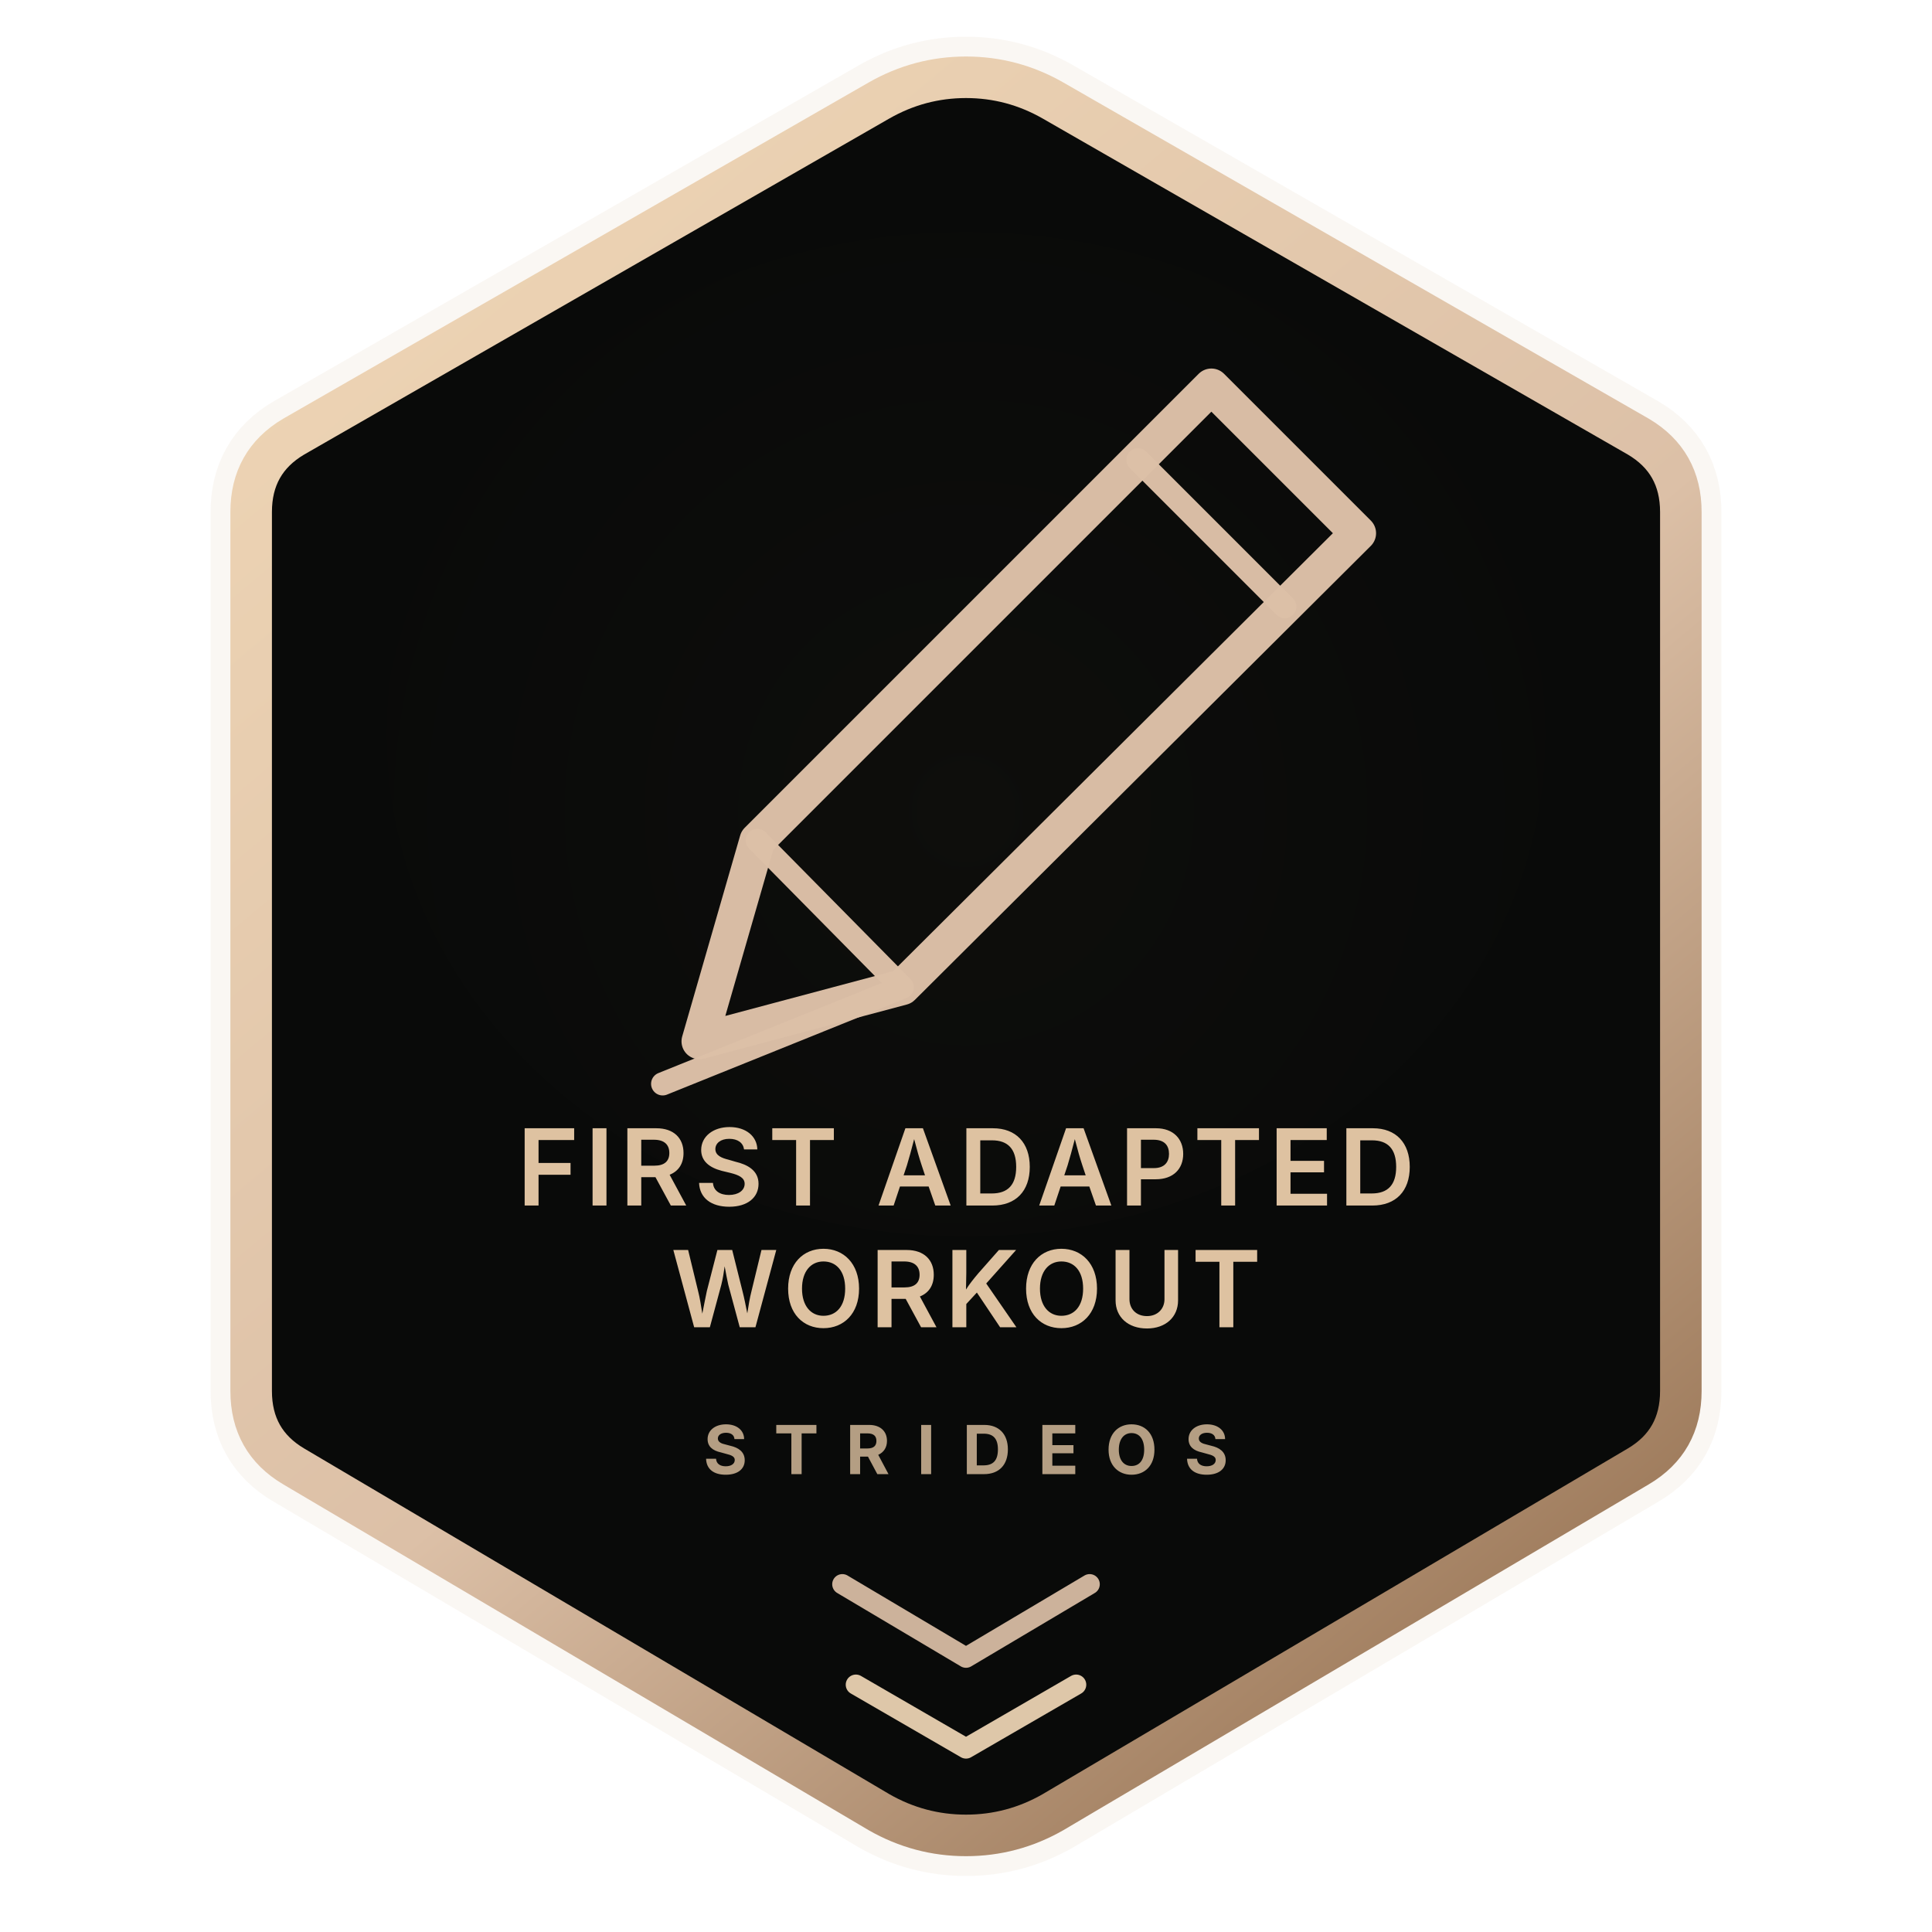
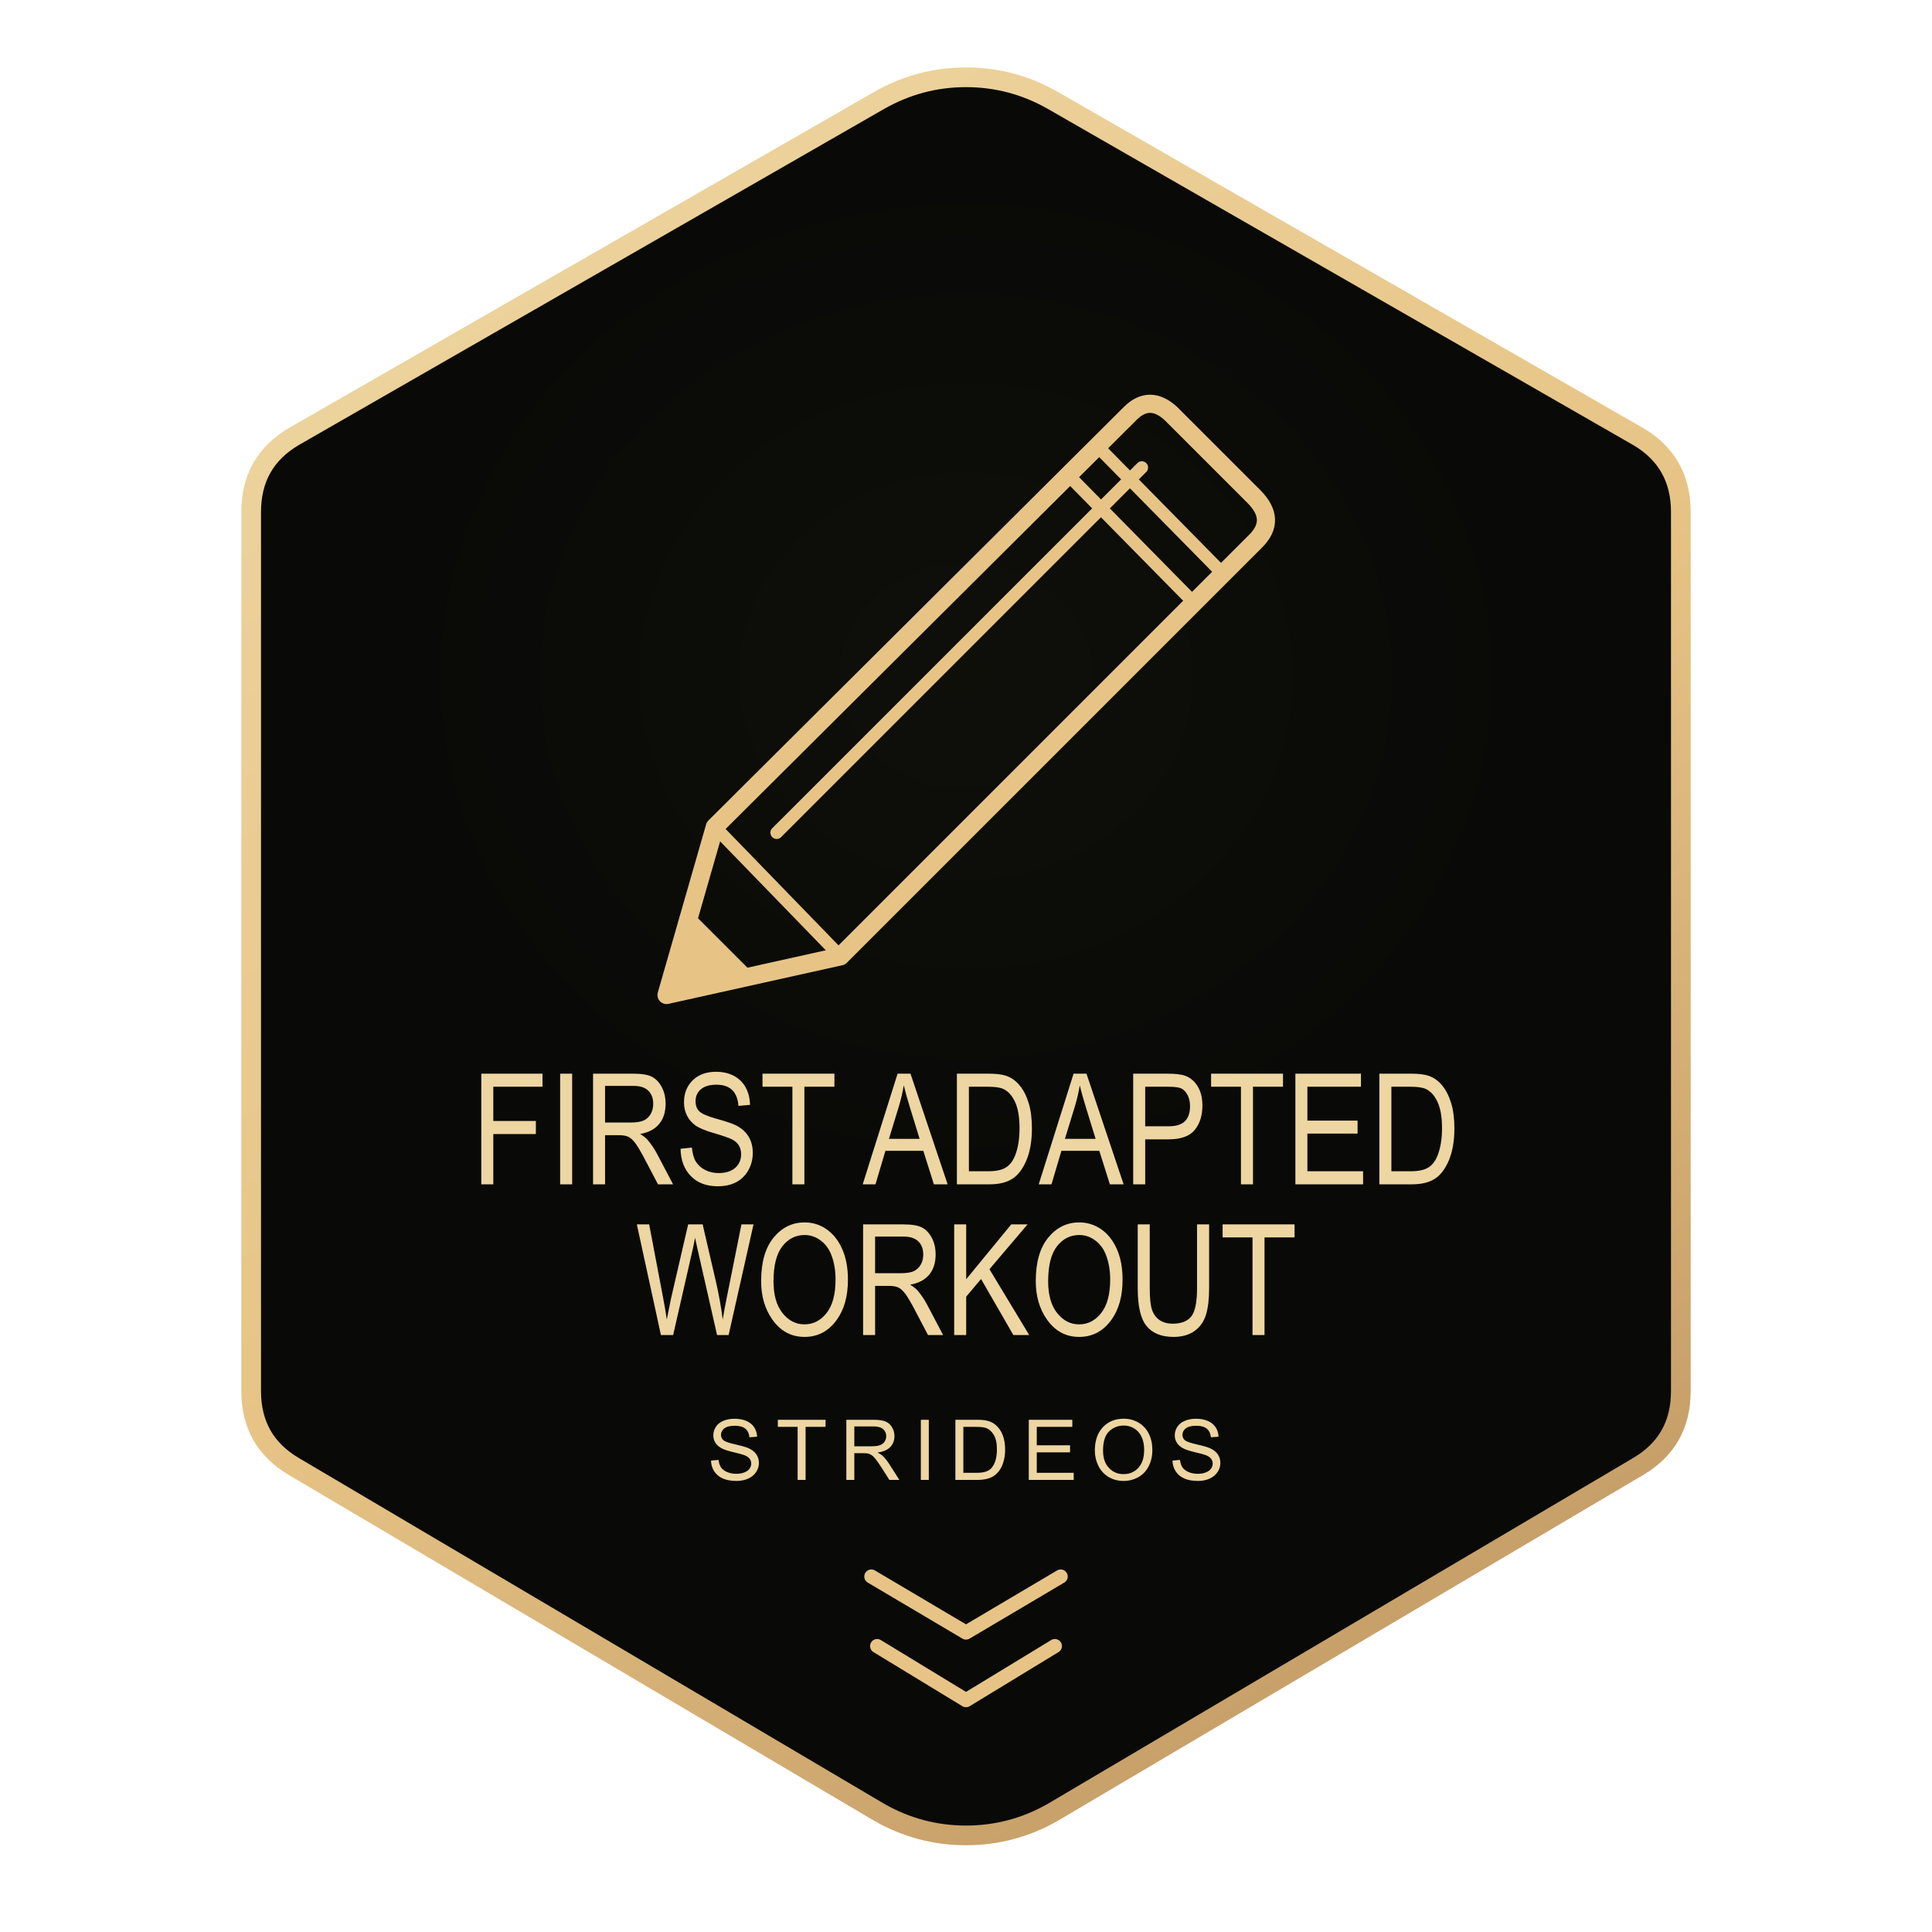
<svg xmlns="http://www.w3.org/2000/svg" width="100" height="100" viewBox="0 0 100 100" fill="none" role="img" aria-label="First Adapted Workout achievement. Unlocked.">
  <defs>
-     <linearGradient id="firsts-first-adapted-workout-unlocked-edge" x1="14" y1="7" x2="86" y2="93" gradientUnits="userSpaceOnUse">
-       <stop offset="0" stop-color="#F0D7B6" />
-       <stop offset="0.54" stop-color="#DCC0A7" />
-       <stop offset="1" stop-color="#8D6847" />
+     <linearGradient id="firsts-first-adapted-workout-unlocked-edge" x1="20" y1="4" x2="80" y2="95" gradientUnits="userSpaceOnUse">
+       <stop stop-color="#EED6A2" />
+       <stop offset=".5" stop-color="#E7C486" />
+       <stop offset="1" stop-color="#BD9560" />
    </linearGradient>
-     <radialGradient id="firsts-first-adapted-workout-unlocked-glow" cx="0" cy="0" r="1" gradientUnits="userSpaceOnUse" gradientTransform="translate(50 42) rotate(90) scale(35 34)">
-       <stop offset="0" stop-color="#C79C70" stop-opacity="0.22" />
-       <stop offset="0.64" stop-color="#C79C70" stop-opacity="0.08" />
-       <stop offset="1" stop-color="#C79C70" stop-opacity="0" />
+     <radialGradient id="firsts-first-adapted-workout-unlocked-ambient">
+       <stop stop-color="#E7C486" stop-opacity=".025" />
+       <stop offset="1" stop-color="#E7C486" stop-opacity="0" />
    </radialGradient>
  </defs>
-   <path d="M50 4 Q52.4 4 54.5 5.2 L84.8 22.6 Q87 23.9 87 26.5 L87 72 Q87 74.6 84.8 75.9 L54.5 93.8 Q52.4 95 50 95 Q47.6 95 45.5 93.8 L15.2 75.9 Q13 74.6 13 72 L13 26.5 Q13 23.9 15.2 22.6 L45.5 5.2 Q47.6 4 50 4 Z" fill="none" stroke="#C79C70" stroke-width="4.2" stroke-linejoin="round" stroke-opacity="0.08" />
-   <path d="M50 4 Q52.4 4 54.5 5.2 L84.8 22.6 Q87 23.9 87 26.5 L87 72 Q87 74.6 84.8 75.9 L54.5 93.8 Q52.4 95 50 95 Q47.6 95 45.5 93.8 L15.2 75.9 Q13 74.6 13 72 L13 26.5 Q13 23.9 15.2 22.6 L45.5 5.2 Q47.6 4 50 4 Z" fill="#090A09" fill-opacity="1" stroke="url(#firsts-first-adapted-workout-unlocked-edge)" stroke-width="2.15" stroke-linejoin="round" stroke-opacity="1" />
-   <ellipse cx="50" cy="38" rx="30" ry="26" fill="url(#firsts-first-adapted-workout-unlocked-glow)" opacity="0.11" />
-   <g>
-     <path d="M36.2 53.9 L39.2 43.5 L62.7 20 L70.3 27.6 L46.7 51.1 Z" fill="none" stroke="#DCC0A7" stroke-width="1.85" stroke-linecap="round" stroke-linejoin="round" stroke-opacity="0.98" />
-     <path d="M58.9 23.8 L66.5 31.4 M39.2 43.5 L46.7 51.1 M34.3 56.1 L46.7 51.1" fill="none" stroke="#DCC0A7" stroke-width="1.2" stroke-linecap="round" stroke-linejoin="round" stroke-opacity="0.98" />
+   <path d="M50 4 Q52.4 4 54.5 5.2 L84.8 22.6 Q87 23.9 87 26.5 L87 72 Q87 74.6 84.8 75.9 L54.5 93.8 Q52.4 95 50 95 Q47.6 95 45.5 93.8 L15.2 75.9 Q13 74.6 13 72 L13 26.5 Q13 23.9 15.2 22.6 L45.5 5.2 Q47.6 4 50 4 Z" fill="#090A07" fill-opacity="1" stroke="url(#firsts-first-adapted-workout-unlocked-edge)" stroke-width="1.02" stroke-linejoin="round" />
+   <ellipse cx="50" cy="35" rx="30" ry="27" fill="url(#firsts-first-adapted-workout-unlocked-ambient)" />
+   <g transform="translate(-1.5 -1)">
+     <g data-glyph="adaptation-pencil" stroke="#E7C486" stroke-linecap="round" stroke-linejoin="round" stroke-width=".94">
+       <path d="M36 52.5 L38.5 43.8 L60 22.4 Q61 21.4 62.1 22.4 L66.4 26.7 Q67.6 27.9 66.5 29 L45 50.5 Z" />
+       <path d="M58.3 24.1 L64.8 30.7 M56.8 25.6 L63.3 32.2 M38.5 43.8 L45 50.5 M41.7 44.1 L60.6 25.2" stroke-width=".65" />
+       <path d="M36 52.5 L37.3 48.2 L40.3 51.2 Z" fill="#E7C486" stroke="none" />
+     </g>
  </g>
-   <text x="50" y="62.4" text-anchor="middle" font-family="'Avenir Next', Inter, Arial, sans-serif" font-size="5.5" font-weight="600" letter-spacing="0.28" fill="#E4C8A6" fill-opacity="0.97">FIRST ADAPTED</text>
-   <text x="50" y="68.7" text-anchor="middle" font-family="'Avenir Next', Inter, Arial, sans-serif" font-size="5.5" font-weight="600" letter-spacing="0.28" fill="#E4C8A6" fill-opacity="0.97">WORKOUT</text>
-   <text x="50" y="76.3" text-anchor="middle" font-family="'Avenir Next', Inter, Arial, sans-serif" font-size="3.5" font-weight="700" letter-spacing="1.38" fill="#E4C8A6" fill-opacity="0.78">STRIDEOS</text>
-   <path d="M43.6 82 L50 85.8 L56.4 82" fill="none" stroke="#DCC0A7" stroke-width="1.05" stroke-linecap="round" stroke-linejoin="round" stroke-opacity="0.92" />
-   <path d="M44.3 87.2 L50 90.5 L55.7 87.2" fill="none" stroke="#F0D7B6" stroke-width="1.05" stroke-linecap="round" stroke-linejoin="round" stroke-opacity="0.92" />
+   <g data-title="First Adapted Workout">
+     <path data-text="FIRST ADAPTED" fill="#EED6A2" stroke="none" d="M24.912 61.3L24.912 55.573L28.08 55.573L28.08 56.249L25.533 56.249L25.533 58.022L27.736 58.022L27.736 58.698L25.533 58.698L25.533 61.3ZM28.994 61.3L28.994 55.573L29.615 55.573L29.615 61.3ZM30.697 61.3L30.697 55.573L32.779 55.573C33.214 55.573 33.535 55.627 33.742 55.733C33.949 55.84 34.119 56.018 34.252 56.267C34.385 56.516 34.451 56.804 34.451 57.132C34.451 57.564 34.338 57.915 34.113 58.183C33.888 58.451 33.561 58.622 33.131 58.694C33.305 58.799 33.438 58.904 33.529 59.011C33.714 59.229 33.877 59.473 34.018 59.741L34.838 61.3L34.057 61.3L33.432 60.108C33.189 59.643 33.006 59.329 32.883 59.167C32.759 59.006 32.639 58.897 32.523 58.841C32.407 58.785 32.245 58.757 32.037 58.757L31.318 58.757L31.318 61.3ZM31.318 58.101L32.654 58.101C32.946 58.101 33.167 58.065 33.318 57.995C33.469 57.925 33.589 57.814 33.678 57.663C33.766 57.512 33.811 57.336 33.811 57.136C33.811 56.847 33.726 56.62 33.557 56.454C33.387 56.289 33.136 56.206 32.803 56.206L31.318 56.206ZM35.225 59.46L35.811 59.397C35.842 59.713 35.913 59.958 36.023 60.134C36.134 60.31 36.292 60.451 36.498 60.558C36.704 60.665 36.936 60.718 37.193 60.718C37.563 60.718 37.85 60.627 38.055 60.446C38.259 60.266 38.361 60.03 38.361 59.741C38.361 59.572 38.324 59.424 38.25 59.298C38.176 59.172 38.063 59.068 37.914 58.987C37.764 58.907 37.44 58.793 36.943 58.647C36.5 58.518 36.186 58.386 35.998 58.253C35.811 58.12 35.665 57.952 35.561 57.747C35.456 57.543 35.404 57.312 35.404 57.054C35.404 56.59 35.554 56.211 35.854 55.917C36.153 55.623 36.557 55.476 37.064 55.476C37.413 55.476 37.719 55.545 37.98 55.683C38.242 55.821 38.445 56.019 38.59 56.276C38.734 56.534 38.812 56.838 38.822 57.187L38.225 57.241C38.193 56.869 38.082 56.593 37.891 56.413C37.699 56.233 37.43 56.144 37.084 56.144C36.732 56.144 36.464 56.223 36.279 56.38C36.094 56.538 36.002 56.741 36.002 56.991C36.002 57.223 36.069 57.403 36.205 57.53C36.34 57.658 36.645 57.787 37.119 57.917C37.583 58.045 37.908 58.155 38.096 58.249C38.382 58.395 38.598 58.587 38.744 58.825C38.89 59.063 38.963 59.348 38.963 59.679C38.963 60.007 38.886 60.306 38.732 60.575C38.579 60.845 38.37 61.05 38.105 61.19C37.841 61.331 37.522 61.401 37.15 61.401C36.569 61.401 36.106 61.227 35.762 60.878C35.417 60.529 35.237 60.057 35.225 59.46ZM41.014 61.3L41.014 56.249L39.467 56.249L39.467 55.573L43.189 55.573L43.189 56.249L41.635 56.249L41.635 61.3ZM44.654 61.3L46.459 55.573L47.127 55.573L49.049 61.3L48.338 61.3L47.791 59.565L45.83 59.565L45.314 61.3ZM46.01 58.948L47.6 58.948L47.111 57.362C46.96 56.875 46.85 56.479 46.779 56.175C46.719 56.542 46.635 56.907 46.525 57.269ZM49.529 61.3L49.529 55.573L51.15 55.573C51.551 55.573 51.856 55.608 52.064 55.679C52.338 55.77 52.575 55.937 52.775 56.179C52.976 56.421 53.132 56.727 53.244 57.095C53.356 57.463 53.412 57.9 53.412 58.405C53.412 59.054 53.317 59.604 53.127 60.056C52.937 60.508 52.692 60.828 52.395 61.017C52.096 61.206 51.706 61.3 51.225 61.3ZM50.15 60.624L51.15 60.624C51.554 60.624 51.86 60.559 52.068 60.427C52.276 60.295 52.437 60.084 52.549 59.792C52.697 59.404 52.771 58.939 52.771 58.397C52.771 57.817 52.692 57.36 52.535 57.028C52.377 56.696 52.175 56.475 51.928 56.362C51.761 56.287 51.497 56.249 51.135 56.249L50.15 56.249ZM53.764 61.3L55.568 55.573L56.236 55.573L58.158 61.3L57.447 61.3L56.9 59.565L54.939 59.565L54.424 61.3ZM55.119 58.948L56.709 58.948L56.221 57.362C56.069 56.875 55.959 56.479 55.889 56.175C55.829 56.542 55.744 56.907 55.635 57.269ZM58.654 61.3L58.654 55.573L60.424 55.573C60.84 55.573 61.147 55.61 61.346 55.683C61.616 55.782 61.833 55.965 61.994 56.233C62.155 56.502 62.236 56.831 62.236 57.222C62.236 57.737 62.104 58.158 61.842 58.483C61.579 58.809 61.124 58.972 60.479 58.972L59.275 58.972L59.275 61.3ZM59.275 58.296L60.49 58.296C60.873 58.296 61.153 58.209 61.33 58.036C61.507 57.863 61.596 57.602 61.596 57.253C61.596 57.026 61.552 56.833 61.465 56.671C61.377 56.51 61.272 56.399 61.148 56.339C61.024 56.279 60.801 56.249 60.479 56.249L59.275 56.249ZM64.232 61.3L64.232 56.249L62.686 56.249L62.686 55.573L66.408 55.573L66.408 56.249L64.854 56.249L64.854 61.3ZM67.049 61.3L67.049 55.573L70.443 55.573L70.443 56.249L67.67 56.249L67.67 58.003L70.268 58.003L70.268 58.675L67.67 58.675L67.67 60.624L70.553 60.624L70.553 61.3ZM71.396 61.3L71.396 55.573L73.018 55.573C73.418 55.573 73.723 55.608 73.932 55.679C74.205 55.77 74.442 55.937 74.643 56.179C74.843 56.421 74.999 56.727 75.111 57.095C75.223 57.463 75.279 57.9 75.279 58.405C75.279 59.054 75.184 59.604 74.994 60.056C74.804 60.508 74.56 60.828 74.262 61.017C73.963 61.206 73.573 61.3 73.092 61.3ZM72.018 60.624L73.018 60.624C73.421 60.624 73.727 60.559 73.936 60.427C74.144 60.295 74.304 60.084 74.416 59.792C74.564 59.404 74.639 58.939 74.639 58.397C74.639 57.817 74.56 57.36 74.402 57.028C74.245 56.696 74.042 56.475 73.795 56.362C73.628 56.287 73.364 56.249 73.002 56.249L72.018 56.249ZM24.361 53.815" />
+     <path data-text="WORKOUT" fill="#EED6A2" stroke="none" d="M34.209 69.1L32.963 63.374L33.6 63.374L34.314 67.127C34.39 67.513 34.456 67.904 34.514 68.299L34.725 67.241L35.619 63.374L36.369 63.374L37.041 66.272C37.205 66.978 37.327 67.654 37.408 68.299C37.468 67.927 37.545 67.512 37.639 67.053L38.377 63.374L39.002 63.374L37.713 69.1L37.115 69.1L36.123 64.737L35.975 64.065C35.93 64.315 35.885 64.539 35.838 64.737L34.842 69.1ZM39.396 66.311C39.396 65.334 39.611 64.584 40.041 64.059C40.471 63.535 41.006 63.272 41.646 63.272C42.061 63.272 42.438 63.389 42.779 63.624C43.12 63.858 43.391 64.199 43.59 64.645C43.789 65.092 43.889 65.624 43.889 66.241C43.889 67.09 43.696 67.781 43.311 68.315C42.886 68.904 42.33 69.198 41.643 69.198C40.95 69.198 40.393 68.896 39.971 68.292C39.588 67.745 39.396 67.084 39.396 66.311ZM40.037 66.323C40.037 67.029 40.192 67.576 40.504 67.965C40.815 68.355 41.193 68.549 41.639 68.549C42.094 68.549 42.477 68.353 42.785 67.959C43.094 67.566 43.248 66.988 43.248 66.225C43.248 65.733 43.168 65.293 43.01 64.905C42.887 64.608 42.703 64.371 42.457 64.192C42.211 64.014 41.942 63.924 41.65 63.924C41.182 63.924 40.795 64.12 40.492 64.51C40.188 64.901 40.037 65.505 40.037 66.323ZM44.674 69.1L44.674 63.374L46.756 63.374C47.19 63.374 47.512 63.427 47.719 63.534C47.926 63.641 48.096 63.818 48.229 64.067C48.361 64.316 48.428 64.604 48.428 64.932C48.428 65.365 48.315 65.715 48.09 65.983C47.864 66.251 47.537 66.422 47.107 66.495C47.282 66.599 47.415 66.705 47.506 66.811C47.69 67.03 47.854 67.273 47.994 67.542L48.814 69.1L48.033 69.1L47.408 67.909C47.166 67.443 46.983 67.129 46.859 66.967C46.735 66.806 46.616 66.697 46.5 66.641C46.384 66.585 46.222 66.557 46.014 66.557L45.295 66.557L45.295 69.1ZM45.295 65.901L46.631 65.901C46.922 65.901 47.144 65.866 47.295 65.795C47.446 65.725 47.565 65.615 47.654 65.463C47.743 65.312 47.787 65.137 47.787 64.936C47.787 64.647 47.702 64.42 47.533 64.254C47.364 64.089 47.112 64.006 46.779 64.006L45.295 64.006ZM49.389 69.1L49.389 63.374L50.01 63.374L50.01 66.213L52.342 63.374L53.186 63.374L51.213 65.694L53.271 69.1L52.451 69.1L50.779 66.202L50.01 67.116L50.01 69.1ZM53.611 66.311C53.611 65.334 53.826 64.584 54.256 64.059C54.686 63.535 55.221 63.272 55.861 63.272C56.275 63.272 56.653 63.389 56.994 63.624C57.335 63.858 57.605 64.199 57.805 64.645C58.004 65.092 58.104 65.624 58.104 66.241C58.104 67.09 57.911 67.781 57.525 68.315C57.101 68.904 56.545 69.198 55.857 69.198C55.165 69.198 54.607 68.896 54.186 68.292C53.803 67.745 53.611 67.084 53.611 66.311ZM54.252 66.323C54.252 67.029 54.407 67.576 54.719 67.965C55.03 68.355 55.408 68.549 55.854 68.549C56.309 68.549 56.691 68.353 57 67.959C57.309 67.566 57.463 66.988 57.463 66.225C57.463 65.733 57.383 65.293 57.225 64.905C57.102 64.608 56.918 64.371 56.672 64.192C56.426 64.014 56.157 63.924 55.865 63.924C55.396 63.924 55.01 64.12 54.707 64.51C54.403 64.901 54.252 65.505 54.252 66.323ZM61.959 63.374L62.584 63.374L62.584 66.682C62.584 67.237 62.53 67.692 62.422 68.047C62.313 68.403 62.117 68.684 61.832 68.889C61.547 69.095 61.184 69.198 60.744 69.198C60.124 69.198 59.66 69.013 59.352 68.643C59.043 68.273 58.889 67.62 58.889 66.682L58.889 63.374L59.51 63.374L59.51 66.678C59.51 67.197 59.55 67.572 59.631 67.803C59.711 68.035 59.844 68.211 60.027 68.333C60.211 68.454 60.434 68.514 60.697 68.514C61.14 68.514 61.461 68.389 61.66 68.139C61.859 67.889 61.959 67.402 61.959 66.678ZM64.83 69.1L64.83 64.049L63.283 64.049L63.283 63.374L67.006 63.374L67.006 64.049L65.451 64.049L65.451 69.1ZM32.873 61.616" />
+   </g>
+   <g data-wordmark="STRIDEOS">
+     <path data-text="STRIDEOS" fill="#EED6A2" stroke="none" d="M36.802 75.6L37.191 75.565C37.209 75.721 37.251 75.85 37.318 75.95C37.385 76.049 37.49 76.129 37.632 76.192C37.774 76.253 37.934 76.284 38.111 76.284C38.268 76.284 38.407 76.26 38.527 76.213C38.646 76.167 38.736 76.103 38.794 76.022C38.854 75.94 38.884 75.851 38.884 75.754C38.884 75.657 38.855 75.572 38.798 75.499C38.742 75.426 38.649 75.365 38.519 75.315C38.436 75.283 38.25 75.232 37.964 75.165C37.678 75.096 37.477 75.031 37.363 74.969C37.214 74.891 37.104 74.795 37.031 74.68C36.958 74.564 36.921 74.435 36.921 74.292C36.921 74.134 36.965 73.987 37.054 73.85C37.144 73.713 37.274 73.61 37.445 73.54C37.617 73.469 37.807 73.434 38.017 73.434C38.248 73.434 38.451 73.471 38.626 73.545C38.803 73.62 38.939 73.729 39.035 73.874C39.129 74.018 39.18 74.182 39.187 74.364L38.792 74.393C38.771 74.197 38.7 74.048 38.578 73.948C38.455 73.848 38.274 73.797 38.035 73.797C37.785 73.797 37.602 73.843 37.488 73.934C37.375 74.025 37.318 74.135 37.318 74.264C37.318 74.376 37.358 74.468 37.439 74.54C37.518 74.613 37.725 74.687 38.06 74.762C38.395 74.838 38.625 74.904 38.75 74.961C38.93 75.045 39.064 75.151 39.15 75.28C39.237 75.408 39.281 75.555 39.281 75.721C39.281 75.887 39.233 76.043 39.138 76.19C39.043 76.336 38.906 76.45 38.728 76.532C38.551 76.612 38.352 76.653 38.13 76.653C37.848 76.653 37.611 76.612 37.421 76.53C37.231 76.448 37.082 76.325 36.972 76.161C36.864 75.996 36.807 75.809 36.802 75.6ZM41.285 76.6L41.285 73.854L40.26 73.854L40.26 73.487L42.729 73.487L42.729 73.854L41.697 73.854L41.697 76.6ZM43.807 76.6L43.807 73.487L45.188 73.487C45.465 73.487 45.676 73.515 45.821 73.571C45.965 73.627 46.081 73.726 46.167 73.868C46.253 74.008 46.297 74.165 46.297 74.336C46.297 74.557 46.226 74.743 46.083 74.895C45.939 75.046 45.718 75.143 45.418 75.184C45.528 75.236 45.611 75.288 45.668 75.338C45.788 75.449 45.902 75.587 46.01 75.752L46.551 76.6L46.034 76.6L45.622 75.952C45.5 75.766 45.401 75.623 45.323 75.524C45.246 75.425 45.176 75.356 45.114 75.317C45.052 75.277 44.99 75.249 44.926 75.233C44.879 75.223 44.803 75.217 44.698 75.217L44.219 75.217L44.219 76.6ZM44.219 74.86L45.104 74.86C45.292 74.86 45.44 74.841 45.545 74.803C45.652 74.764 45.733 74.702 45.788 74.616C45.843 74.53 45.872 74.437 45.872 74.336C45.872 74.189 45.818 74.068 45.711 73.973C45.604 73.878 45.436 73.831 45.206 73.831L44.219 73.831ZM47.663 76.6L47.663 73.487L48.075 73.487L48.075 76.6ZM49.451 76.6L49.451 73.487L50.523 73.487C50.766 73.487 50.95 73.502 51.078 73.532C51.256 73.572 51.409 73.646 51.535 73.754C51.699 73.893 51.821 74.07 51.902 74.286C51.984 74.502 52.025 74.749 52.025 75.026C52.025 75.263 51.997 75.473 51.941 75.655C51.887 75.837 51.815 75.988 51.729 76.108C51.643 76.228 51.548 76.322 51.445 76.391C51.344 76.46 51.22 76.512 51.074 76.547C50.93 76.583 50.763 76.6 50.574 76.6ZM49.863 76.233L50.527 76.233C50.733 76.233 50.894 76.214 51.01 76.176C51.127 76.137 51.221 76.083 51.291 76.014C51.389 75.917 51.464 75.785 51.518 75.62C51.572 75.455 51.6 75.254 51.6 75.02C51.6 74.695 51.546 74.445 51.439 74.27C51.333 74.094 51.203 73.977 51.051 73.918C50.94 73.875 50.762 73.854 50.518 73.854L49.863 73.854ZM53.25 76.6L53.25 73.487L55.502 73.487L55.502 73.854L53.663 73.854L53.663 74.807L55.385 74.807L55.385 75.172L53.663 75.172L53.663 76.233L55.575 76.233L55.575 76.6ZM56.669 75.084C56.669 74.568 56.808 74.164 57.085 73.872C57.362 73.579 57.72 73.432 58.159 73.432C58.447 73.432 58.706 73.501 58.937 73.639C59.167 73.776 59.343 73.967 59.464 74.213C59.585 74.458 59.646 74.736 59.646 75.047C59.646 75.364 59.582 75.646 59.454 75.895C59.326 76.144 59.146 76.333 58.913 76.461C58.68 76.589 58.428 76.653 58.157 76.653C57.864 76.653 57.602 76.583 57.37 76.442C57.14 76.3 56.965 76.107 56.847 75.862C56.728 75.616 56.669 75.357 56.669 75.084ZM57.093 75.09C57.093 75.465 57.193 75.761 57.396 75.977C57.597 76.193 57.851 76.301 58.155 76.301C58.465 76.301 58.72 76.193 58.921 75.975C59.121 75.756 59.222 75.447 59.222 75.045C59.222 74.792 59.179 74.57 59.093 74.381C59.007 74.193 58.881 74.046 58.716 73.942C58.552 73.838 58.367 73.786 58.161 73.786C57.869 73.786 57.618 73.886 57.407 74.086C57.197 74.287 57.093 74.622 57.093 75.09ZM60.687 75.6L61.076 75.565C61.094 75.721 61.136 75.85 61.203 75.95C61.27 76.049 61.375 76.129 61.517 76.192C61.659 76.253 61.818 76.284 61.996 76.284C62.153 76.284 62.292 76.26 62.412 76.213C62.531 76.167 62.621 76.103 62.679 76.022C62.739 75.94 62.769 75.851 62.769 75.754C62.769 75.657 62.74 75.572 62.683 75.499C62.627 75.426 62.534 75.365 62.404 75.315C62.32 75.283 62.135 75.232 61.849 75.165C61.562 75.096 61.362 75.031 61.248 74.969C61.099 74.891 60.988 74.795 60.916 74.68C60.842 74.564 60.806 74.435 60.806 74.292C60.806 74.134 60.85 73.987 60.939 73.85C61.029 73.713 61.159 73.61 61.33 73.54C61.501 73.469 61.692 73.434 61.902 73.434C62.132 73.434 62.335 73.471 62.511 73.545C62.688 73.62 62.824 73.729 62.919 73.874C63.014 74.018 63.065 74.182 63.072 74.364L62.677 74.393C62.656 74.197 62.584 74.048 62.462 73.948C62.34 73.848 62.159 73.797 61.919 73.797C61.669 73.797 61.487 73.843 61.373 73.934C61.259 74.025 61.203 74.135 61.203 74.264C61.203 74.376 61.243 74.468 61.324 74.54C61.403 74.613 61.61 74.687 61.945 74.762C62.279 74.838 62.509 74.904 62.634 74.961C62.815 75.045 62.949 75.151 63.035 75.28C63.122 75.408 63.166 75.555 63.166 75.721C63.166 75.887 63.118 76.043 63.023 76.19C62.928 76.336 62.791 76.45 62.613 76.532C62.436 76.612 62.236 76.653 62.015 76.653C61.732 76.653 61.496 76.612 61.306 76.53C61.116 76.448 60.966 76.325 60.857 76.161C60.749 75.996 60.692 75.809 60.687 75.6ZM36.607 72.662" />
+   </g>
+   <path data-chevrons="2" d="M45.1 81.6 L50 84.5 L54.9 81.6 M45.4 85.2 L50 88 L54.6 85.2" stroke="#E7C486" stroke-width=".73" stroke-linecap="round" stroke-linejoin="round" />
</svg>
